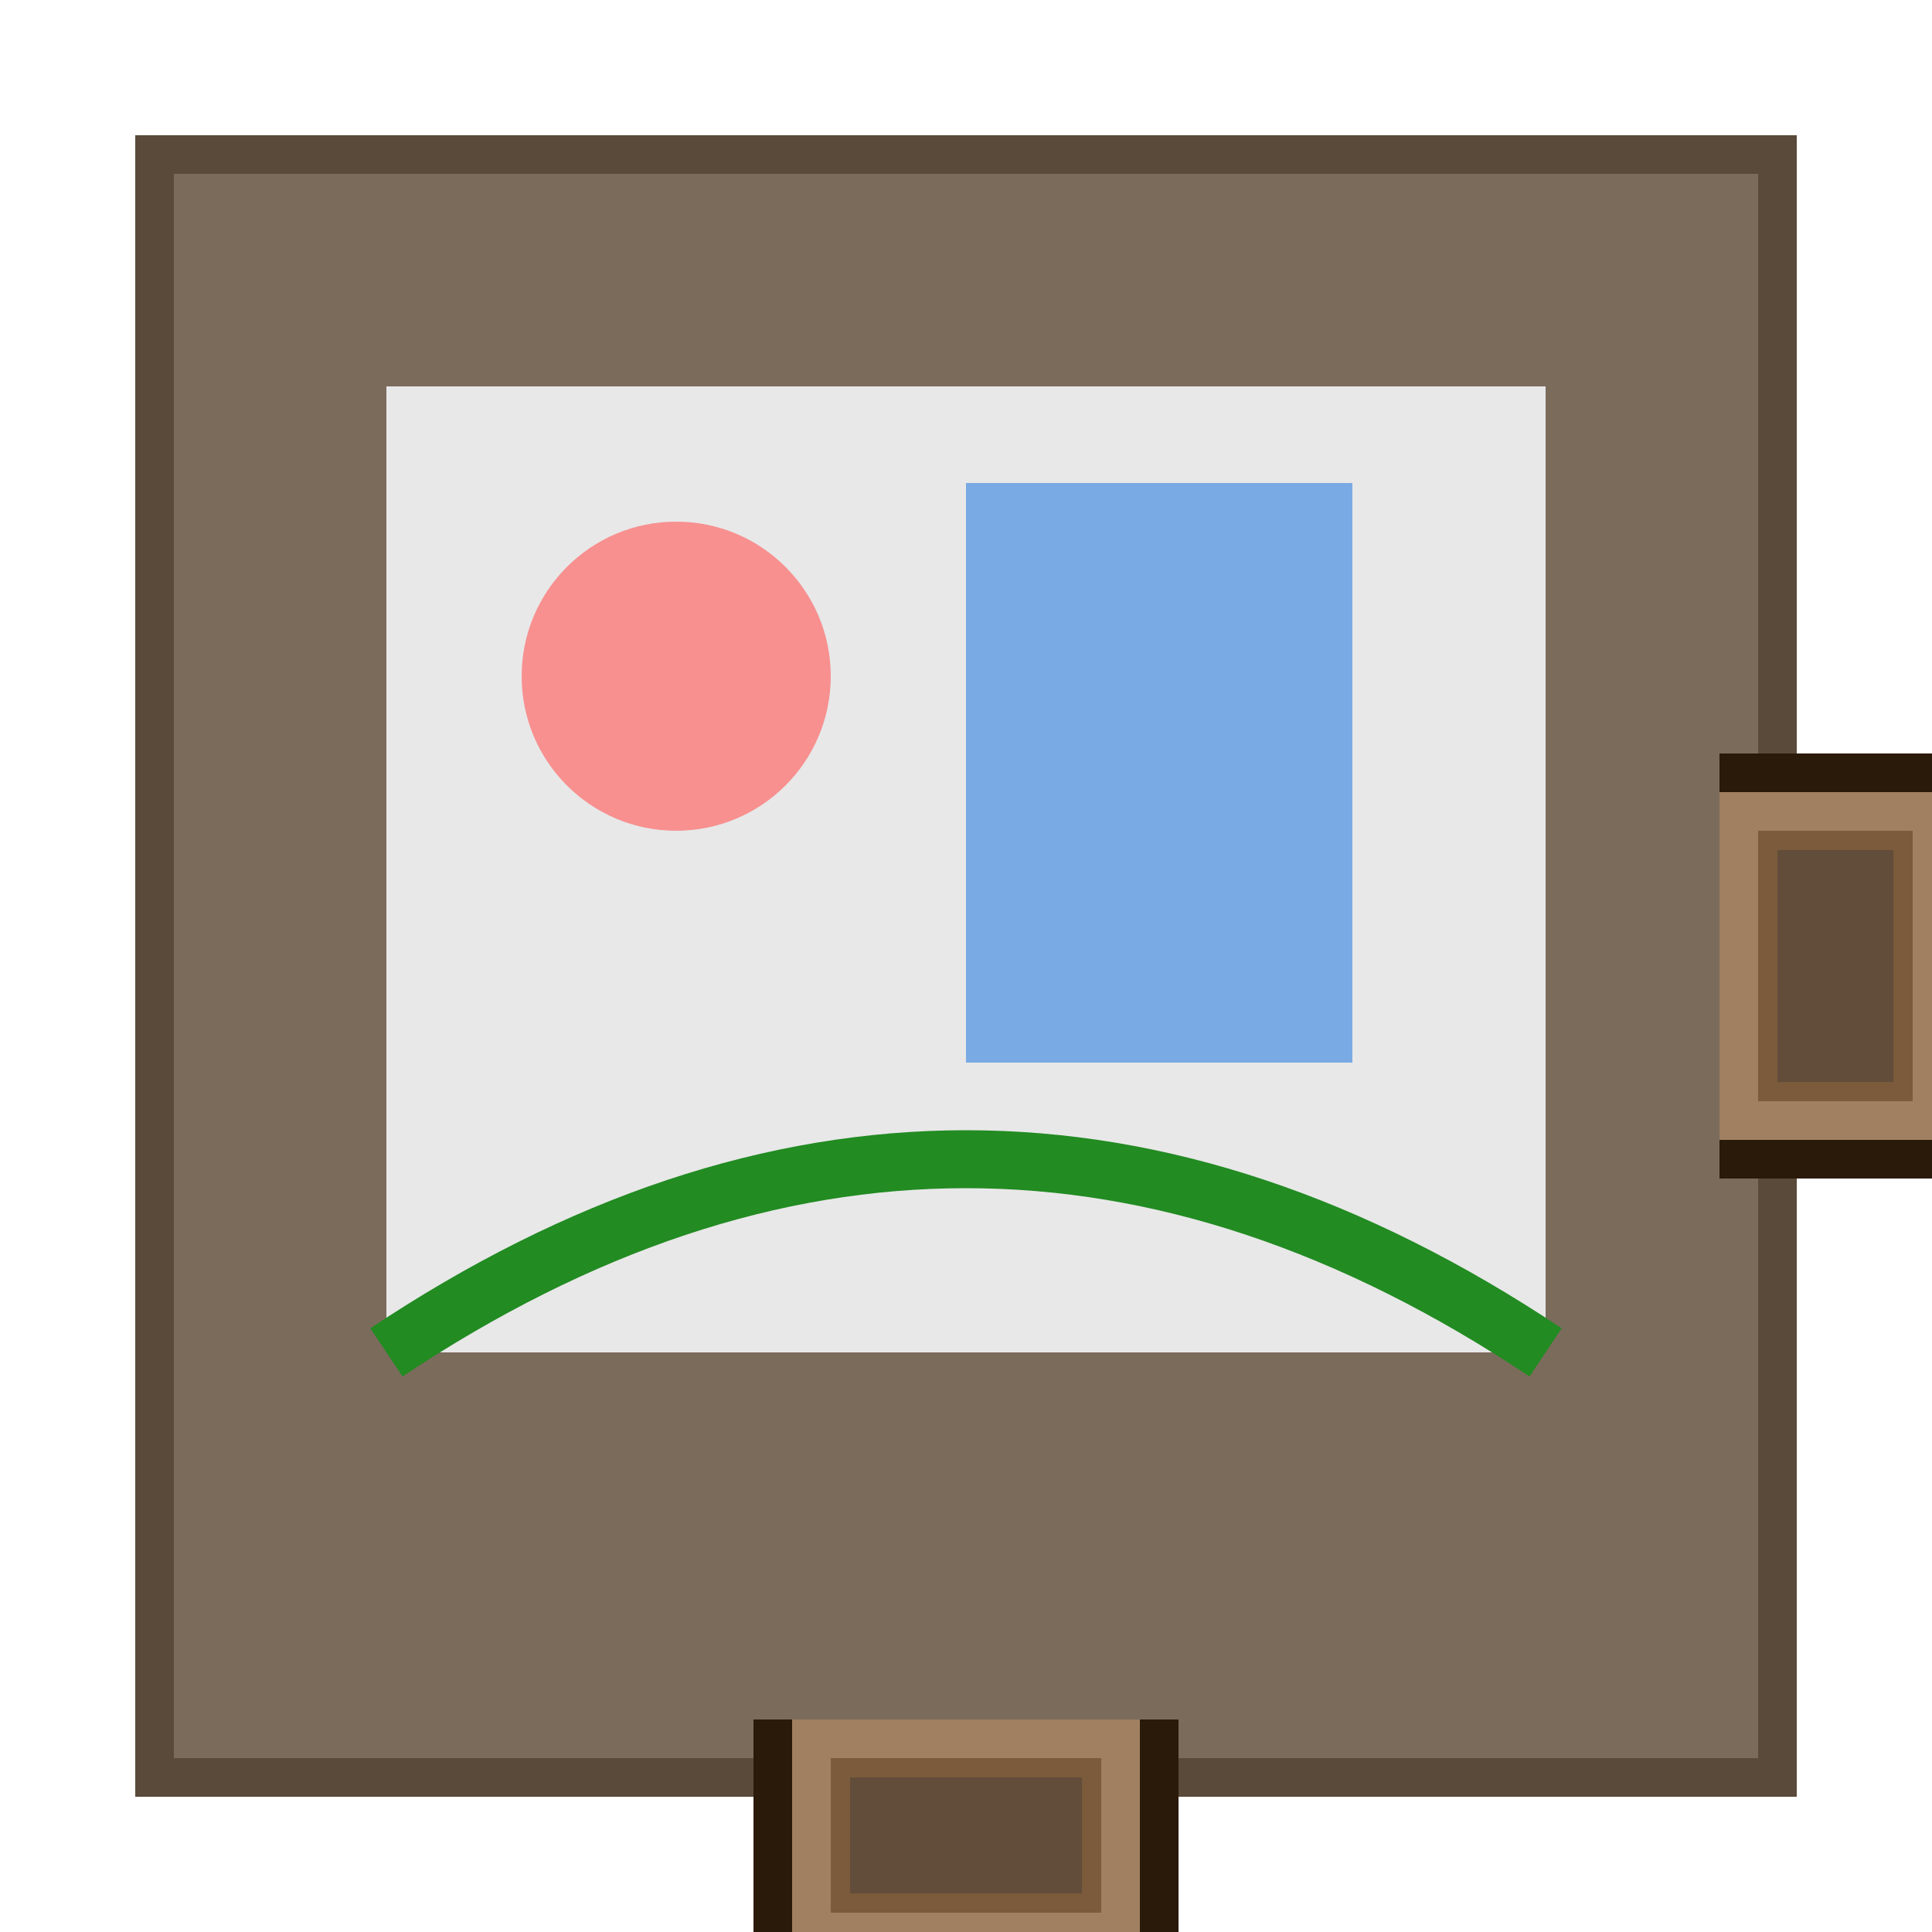
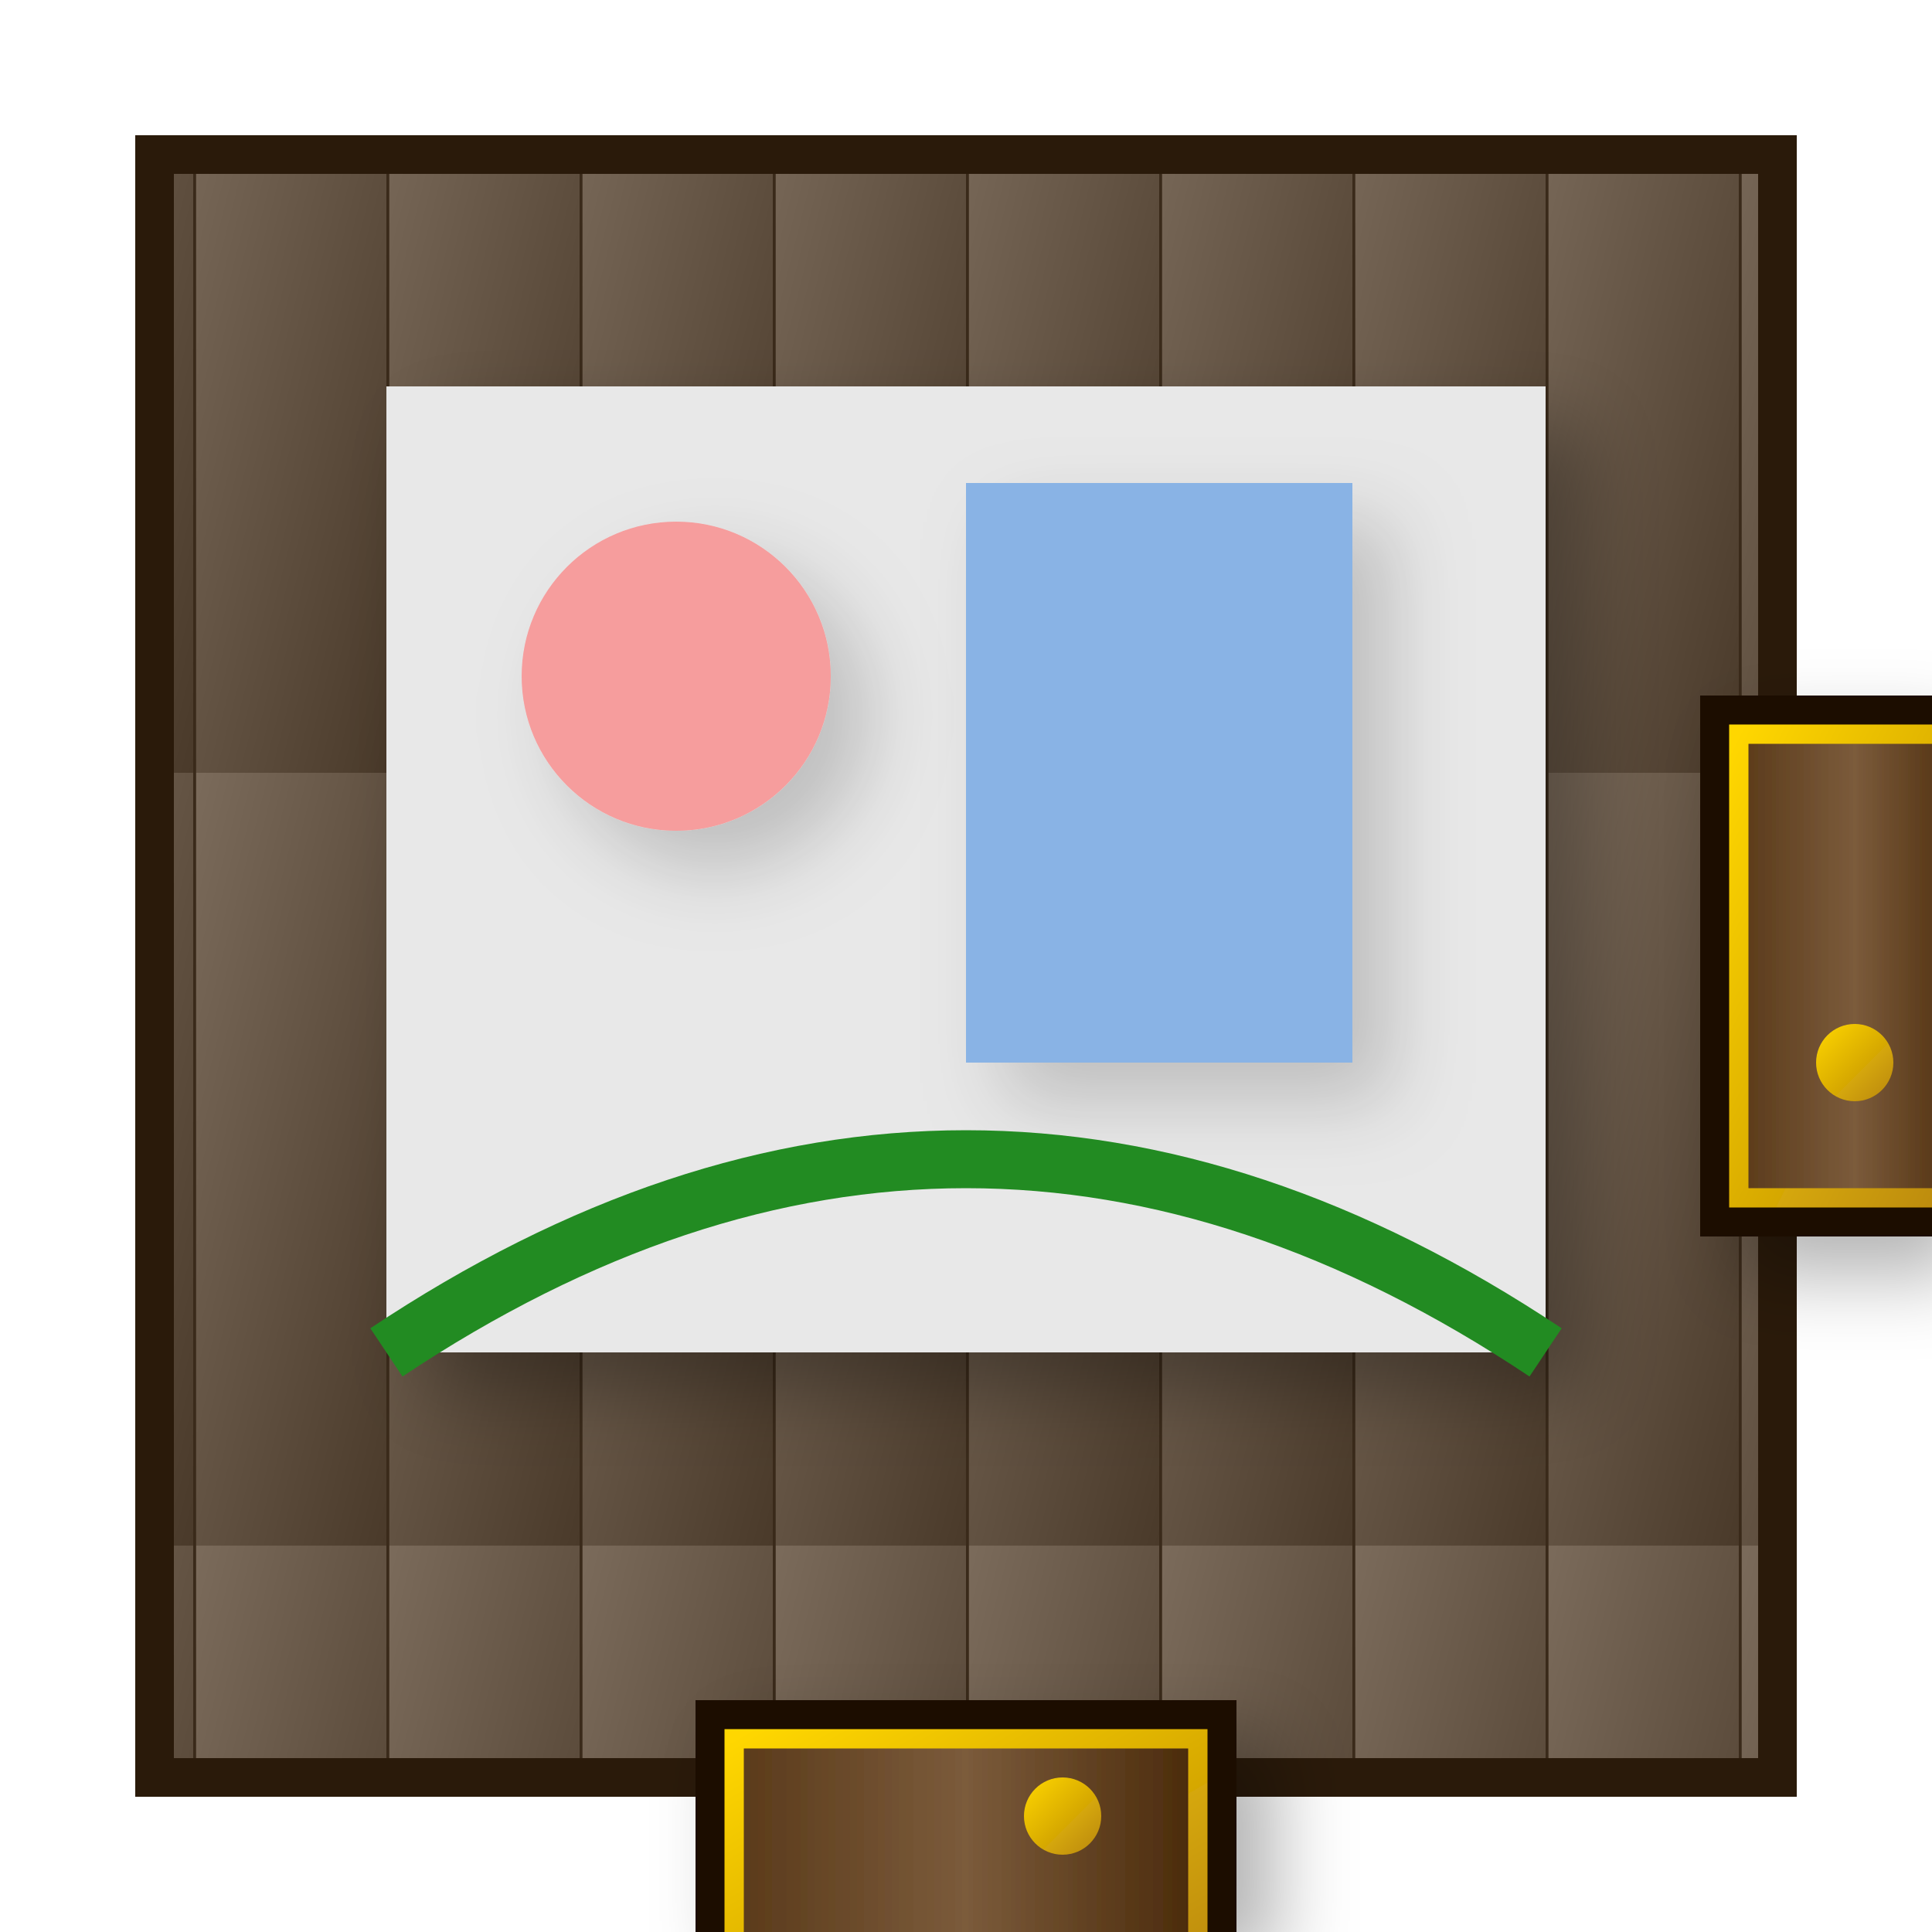
- <svg xmlns="http://www.w3.org/2000/svg" viewBox="0 0 100 100" width="300" height="300">
-   <rect x="8" y="8" width="84" height="84" fill="#7B6B5B" stroke="#5A4A3A" stroke-width="2" />
-   <rect x="40" y="90" width="20" height="12" fill="#3D2B1A" stroke="#2A1A0A" stroke-width="2" />
-   <rect x="42" y="90" width="16" height="10" fill="#7B5B3B" stroke="#A08060" stroke-width="2" />
-   <rect x="44" y="92" width="12" height="6" fill="#5A4A3A" opacity="0.8" />
-   <rect x="90" y="40" width="12" height="20" fill="#3D2B1A" stroke="#2A1A0A" stroke-width="2" />
-   <rect x="90" y="42" width="10" height="16" fill="#7B5B3B" stroke="#A08060" stroke-width="2" />
-   <rect x="92" y="44" width="6" height="12" fill="#5A4A3A" opacity="0.8" />
-   <rect x="20" y="20" width="60" height="50" fill="#E8E8E8" />
-   <circle cx="35" cy="35" r="8" fill="#FF6B6B" opacity="0.7" />
-   <rect x="50" y="25" width="20" height="30" fill="#4A90E2" opacity="0.7" />
+ <svg xmlns="http://www.w3.org/2000/svg" viewBox="0 0 100 100" width="400" height="400">
+   <defs>
+     <linearGradient id="floorGrad" x1="0%" y1="0%" x2="100%" y2="100%">
+       <stop offset="0%" style="stop-color:#7B6B5B" />
+       <stop offset="100%" style="stop-color:#4A3A2A" />
+     </linearGradient>
+     <pattern id="woodPattern" x="0" y="0" width="10" height="40" patternUnits="userSpaceOnUse">
+       <rect width="10" height="40" fill="url(#floorGrad)" />
+       <line x1="0" y1="0" x2="0" y2="40" stroke="#3A2A1A" stroke-width="0.3" />
+     </pattern>
+     <linearGradient id="doorWood" x1="0%" y1="0%" x2="100%" y2="0%">
+       <stop offset="0%" style="stop-color:#5A3A1A" />
+       <stop offset="50%" style="stop-color:#7B5B3B" />
+       <stop offset="100%" style="stop-color:#4A2A0A" />
+     </linearGradient>
+     <linearGradient id="goldTrim" x1="0%" y1="0%" x2="100%" y2="100%">
+       <stop offset="0%" style="stop-color:#FFD700" />
+       <stop offset="100%" style="stop-color:#B8860B" />
+     </linearGradient>
+     <filter id="softShadow" x="-50%" y="-50%" width="200%" height="200%">
+       <feGaussianBlur in="SourceAlpha" stdDeviation="2" />
+       <feOffset dx="2" dy="2" />
+       <feComponentTransfer>
+         <feFuncA type="linear" slope="0.3" />
+       </feComponentTransfer>
+       <feMerge>
+         <feMergeNode />
+         <feMergeNode in="SourceGraphic" />
+       </feMerge>
+     </filter>
+   </defs>
+   <rect x="8" y="8" width="84" height="84" fill="url(#woodPattern)" stroke="#2A1A0A" stroke-width="2" />
+   <g filter="url(#softShadow)">
+     <rect x="36" y="88" width="28" height="16" fill="#1A0A00" />
+     <rect x="38" y="90" width="24" height="14" fill="url(#doorWood)" />
+     <rect x="38" y="90" width="24" height="14" fill="none" stroke="url(#goldTrim)" stroke-width="1" />
+     <circle cx="55" cy="94" r="2" fill="url(#goldTrim)" />
+   </g>
+   <g filter="url(#softShadow)">
+     <rect x="88" y="36" width="16" height="28" fill="#1A0A00" />
+     <rect x="90" y="38" width="12" height="24" fill="url(#doorWood)" />
+     <rect x="90" y="38" width="12" height="24" fill="none" stroke="url(#goldTrim)" stroke-width="1" />
+     <circle cx="96" cy="55" r="2" fill="url(#goldTrim)" />
+   </g>
+   <rect x="20" y="20" width="60" height="50" fill="#E8E8E8" filter="url(#softShadow)" />
+   <circle cx="35" cy="35" r="8" fill="#FF6B6B" opacity="0.6" filter="url(#softShadow)" />
+   <rect x="50" y="25" width="20" height="30" fill="#4A90E2" opacity="0.6" filter="url(#softShadow)" />
  <path d="M20,70 Q50,50 80,70" fill="none" stroke="#228B22" stroke-width="3" />
</svg>
